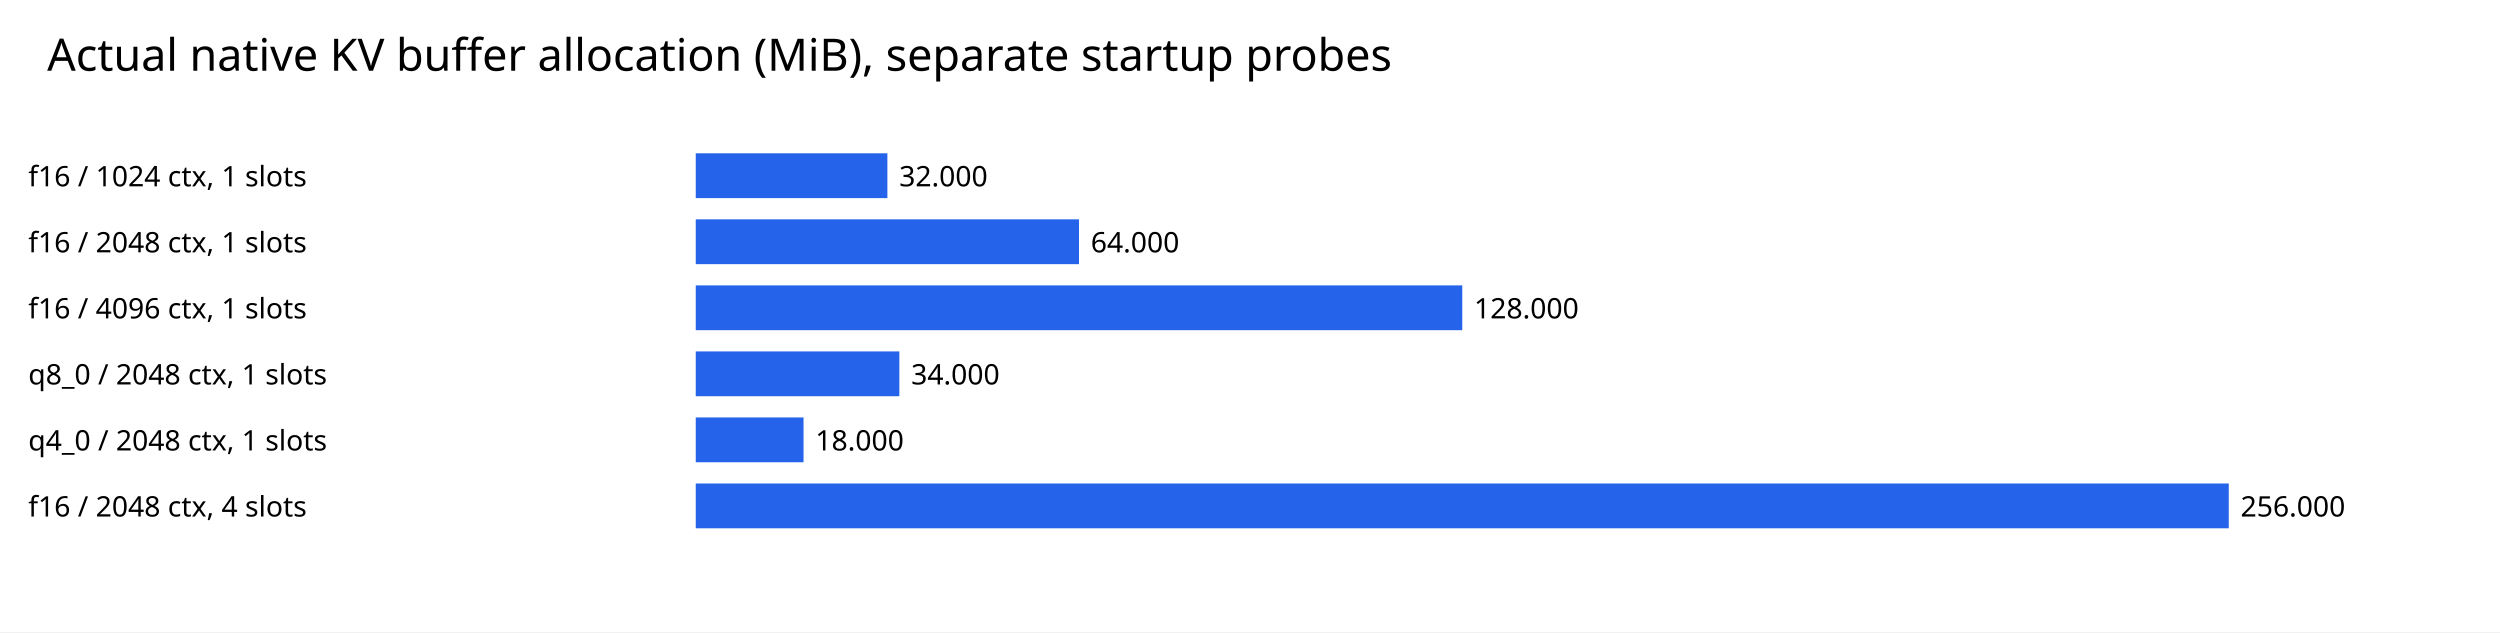
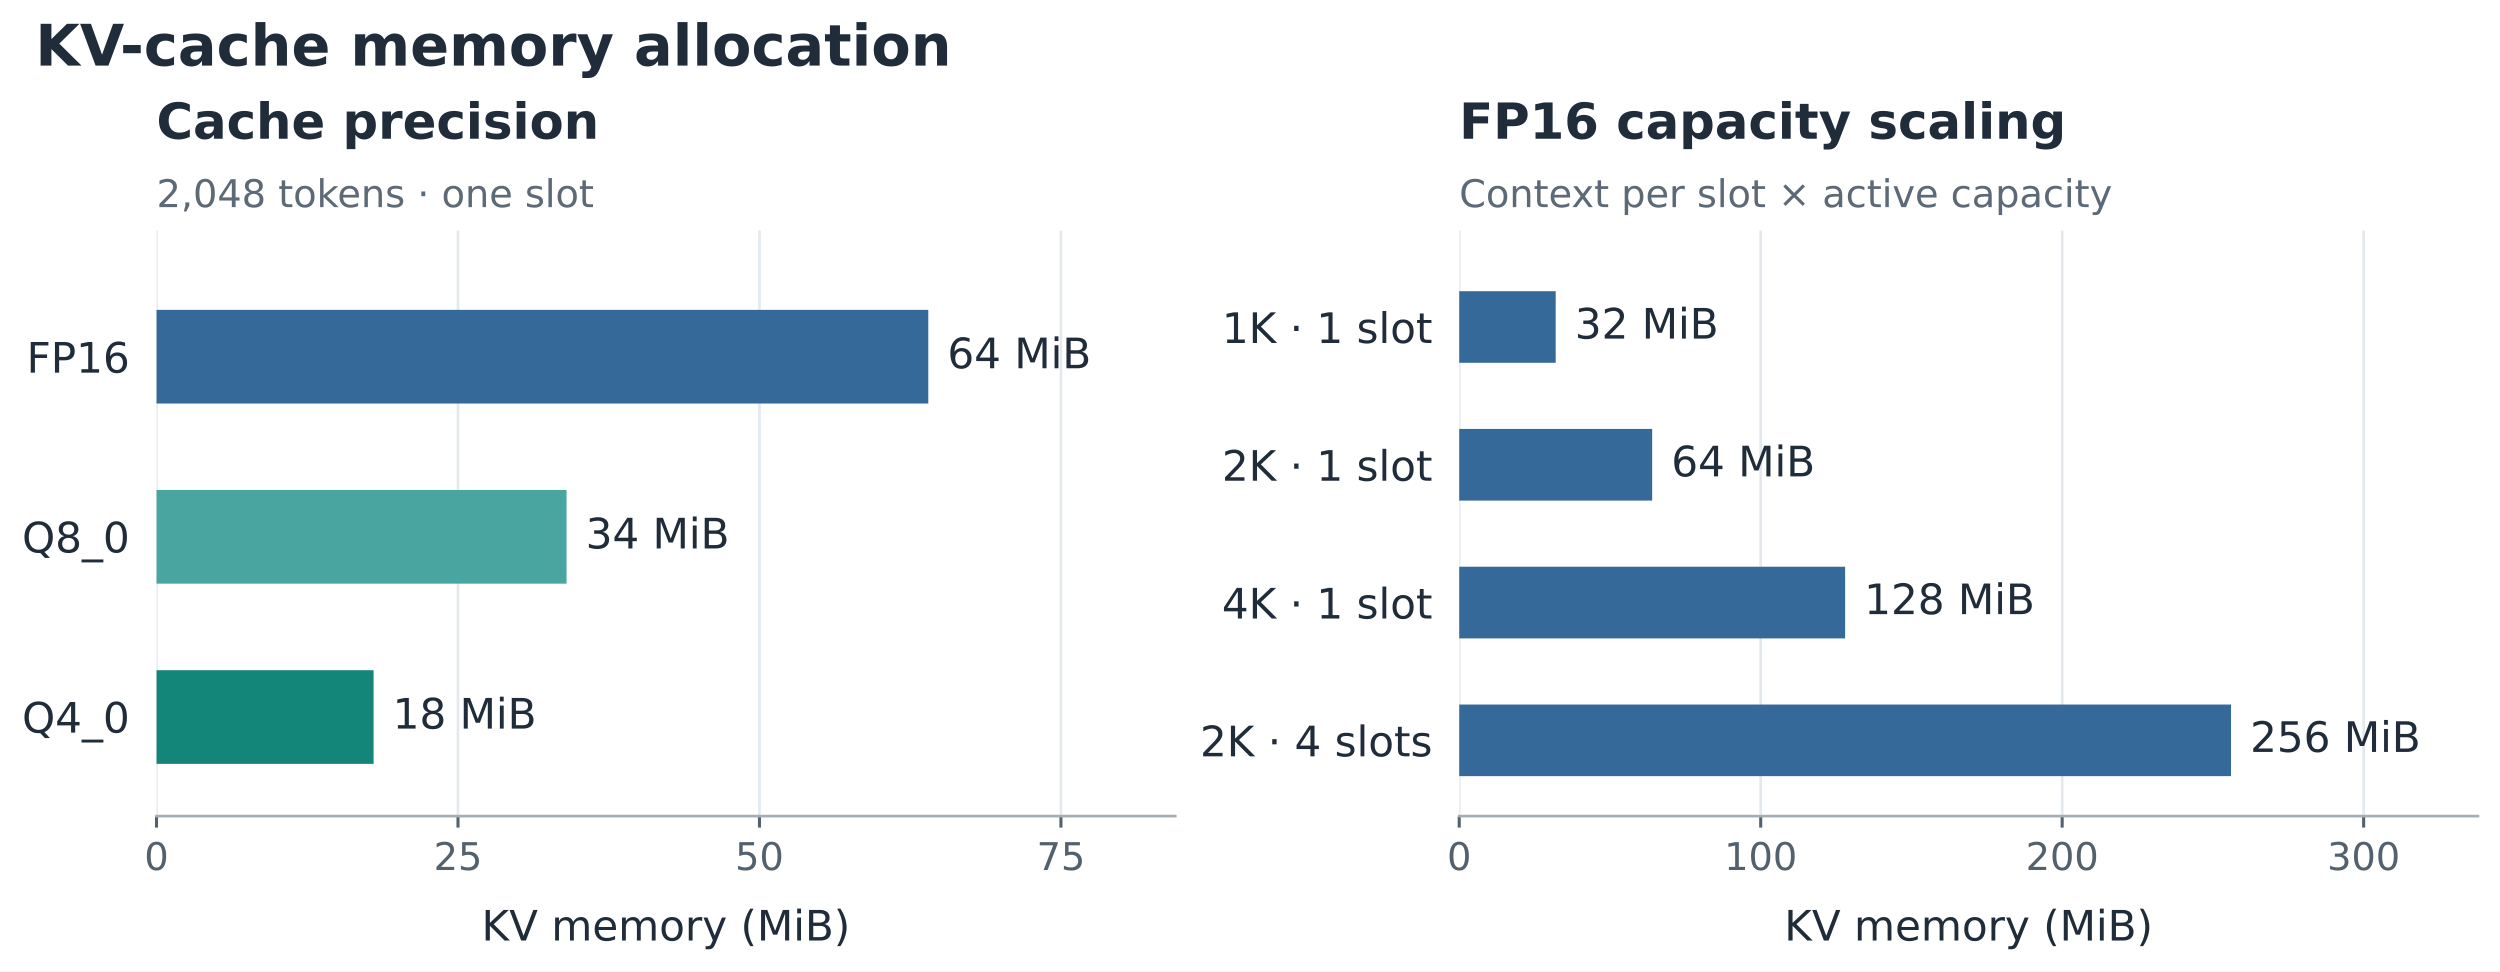
- <svg xmlns="http://www.w3.org/2000/svg" viewBox="0 0 1060 268" role="img">
-   <rect width="100%" height="100%" fill="white" />
-   <text x="20" y="30" font-family="sans-serif" font-size="19">Actual native KV buffer allocation (MiB), separate startup probes</text>
-   <text x="12" y="79" font-family="sans-serif" font-size="12">f16 / 1024 ctx, 1 slots</text>
-   <rect x="295" y="65" width="81.25" height="19" fill="#2563eb" />
-   <text x="381.25" y="79" font-family="sans-serif" font-size="12">32.000</text>
-   <text x="12" y="107" font-family="sans-serif" font-size="12">f16 / 2048 ctx, 1 slots</text>
-   <rect x="295" y="93" width="162.5" height="19" fill="#2563eb" />
-   <text x="462.5" y="107" font-family="sans-serif" font-size="12">64.000</text>
-   <text x="12" y="135" font-family="sans-serif" font-size="12">f16 / 4096 ctx, 1 slots</text>
-   <rect x="295" y="121" width="325.0" height="19" fill="#2563eb" />
-   <text x="625.0" y="135" font-family="sans-serif" font-size="12">128.000</text>
-   <text x="12" y="163" font-family="sans-serif" font-size="12">q8_0 / 2048 ctx, 1 slots</text>
-   <rect x="295" y="149" width="86.328" height="19" fill="#2563eb" />
-   <text x="386.328" y="163" font-family="sans-serif" font-size="12">34.000</text>
-   <text x="12" y="191" font-family="sans-serif" font-size="12">q4_0 / 2048 ctx, 1 slots</text>
-   <rect x="295" y="177" width="45.703" height="19" fill="#2563eb" />
-   <text x="345.703" y="191" font-family="sans-serif" font-size="12">18.000</text>
-   <text x="12" y="219" font-family="sans-serif" font-size="12">f16 / 2048 ctx, 4 slots</text>
-   <rect x="295" y="205" width="650.0" height="19" fill="#2563eb" />
-   <text x="950.0" y="219" font-family="sans-serif" font-size="12">256.000</text>
+ <svg xmlns="http://www.w3.org/2000/svg" xmlns:xlink="http://www.w3.org/1999/xlink" width="653.52pt" height="253.92pt" viewBox="0 0 653.52 253.92" version="1.1" role="img" aria-labelledby="chart-title chart-description">
+   <defs>
+     <style type="text/css">*{stroke-linejoin: round; stroke-linecap: butt}</style>
+   </defs>
+   <g id="figure_1">
+     <g id="patch_1">
+       <path d="M 0 253.92  L 653.52 253.92  L 653.52 0  L 0 0  z " style="fill: #ffffff" />
+     </g>
+     <g id="axes_1">
+       <g id="patch_2">
+         <path d="M 40.917 213.335  L 307.221 213.335  L 307.221 60.273  L 40.917 60.273  z " style="fill: #ffffff" />
+       </g>
+       <g id="matplotlib.axis_1">
+         <g id="xtick_1">
+           <g id="line2d_1">
+             <path d="M 40.917 213.335  L 40.917 60.273  " clip-path="url(#pfc7fb23653)" style="fill: none; stroke: #e4e9ee; stroke-width: 0.7; stroke-linecap: square" />
+           </g>
+           <g id="line2d_2">
+             <defs>
+               <path id="m0740955a48" d="M 0 0  L 0 3  " style="stroke: #53606d; stroke-width: 0.8" />
+             </defs>
+             <g>
+               <use xlink:href="#m0740955a48" x="40.917" y="213.335" style="fill: #53606d; stroke: #53606d; stroke-width: 0.8" />
+             </g>
+           </g>
+           <g id="text_1">
+             <text style="font-size: 10px; font-family: 'DejaVu Sans'; text-anchor: middle; fill: #53606d" x="40.917" y="227.434" transform="rotate(-0 40.91656 227.4339)">0</text>
+           </g>
+         </g>
+         <g id="xtick_2">
+           <g id="line2d_3">
+             <path d="M 119.723 213.335  L 119.723 60.273  " clip-path="url(#pfc7fb23653)" style="fill: none; stroke: #e4e9ee; stroke-width: 0.7; stroke-linecap: square" />
+           </g>
+           <g id="line2d_4">
+             <g>
+               <use xlink:href="#m0740955a48" x="119.723" y="213.335" style="fill: #53606d; stroke: #53606d; stroke-width: 0.8" />
+             </g>
+           </g>
+           <g id="text_2">
+             <text style="font-size: 10px; font-family: 'DejaVu Sans'; text-anchor: middle; fill: #53606d" x="119.723" y="227.434" transform="rotate(-0 119.7235 227.4339)">25</text>
+           </g>
+         </g>
+         <g id="xtick_3">
+           <g id="line2d_5">
+             <path d="M 198.53 213.335  L 198.53 60.273  " clip-path="url(#pfc7fb23653)" style="fill: none; stroke: #e4e9ee; stroke-width: 0.7; stroke-linecap: square" />
+           </g>
+           <g id="line2d_6">
+             <g>
+               <use xlink:href="#m0740955a48" x="198.53" y="213.335" style="fill: #53606d; stroke: #53606d; stroke-width: 0.8" />
+             </g>
+           </g>
+           <g id="text_3">
+             <text style="font-size: 10px; font-family: 'DejaVu Sans'; text-anchor: middle; fill: #53606d" x="198.53" y="227.434" transform="rotate(-0 198.5304 227.4339)">50</text>
+           </g>
+         </g>
+         <g id="xtick_4">
+           <g id="line2d_7">
+             <path d="M 277.337 213.335  L 277.337 60.273  " clip-path="url(#pfc7fb23653)" style="fill: none; stroke: #e4e9ee; stroke-width: 0.7; stroke-linecap: square" />
+           </g>
+           <g id="line2d_8">
+             <g>
+               <use xlink:href="#m0740955a48" x="277.337" y="213.335" style="fill: #53606d; stroke: #53606d; stroke-width: 0.8" />
+             </g>
+           </g>
+           <g id="text_4">
+             <text style="font-size: 10px; font-family: 'DejaVu Sans'; text-anchor: middle; fill: #53606d" x="277.337" y="227.434" transform="rotate(-0 277.3373 227.4339)">75</text>
+           </g>
+         </g>
+         <g id="text_5">
+           <text style="font-size: 11px; font-family: 'DejaVu Sans'; text-anchor: middle; fill: #202c39" x="174.069" y="245.872" transform="rotate(-0 174.0687 245.8719)">KV memory (MiB)</text>
+         </g>
+       </g>
+       <g id="matplotlib.axis_2">
+         <g id="ytick_1">
+           <g id="line2d_9" />
+           <g id="text_6">
+             <text style="font-size: 11px; font-family: 'DejaVu Sans'; text-anchor: end; fill: #202c39" x="33.917" y="97.419" transform="rotate(-0 33.91656 97.4193)">FP16</text>
+           </g>
+         </g>
+         <g id="ytick_2">
+           <g id="line2d_10" />
+           <g id="text_7">
+             <text style="font-size: 11px; font-family: 'DejaVu Sans'; text-anchor: end; fill: #202c39" x="33.917" y="144.418" transform="rotate(-0 33.91656 144.4184)">Q8_0</text>
+           </g>
+         </g>
+         <g id="ytick_3">
+           <g id="line2d_11" />
+           <g id="text_8">
+             <text style="font-size: 11px; font-family: 'DejaVu Sans'; text-anchor: end; fill: #202c39" x="33.917" y="191.515" transform="rotate(-0 33.91656 191.5146)">Q4_0</text>
+           </g>
+         </g>
+       </g>
+       <g id="patch_3">
+         <path d="M 40.917 80.995  L 242.662 80.995  L 242.662 105.485  L 40.917 105.485  z " clip-path="url(#pfc7fb23653)" style="fill: #34699a" />
+       </g>
+       <g id="patch_4">
+         <path d="M 40.917 128.091  L 148.094 128.091  L 148.094 152.581  L 40.917 152.581  z " clip-path="url(#pfc7fb23653)" style="fill: #48a5a0" />
+       </g>
+       <g id="patch_5">
+         <path d="M 40.917 175.188  L 97.658 175.188  L 97.658 199.678  L 40.917 199.678  z " clip-path="url(#pfc7fb23653)" style="fill: #148579" />
+       </g>
+       <g id="patch_6">
+         <path d="M 40.917 213.335  L 307.221 213.335  " style="fill: none; stroke: #a4aeb8; stroke-width: 0.7; stroke-linejoin: miter; stroke-linecap: square" />
+       </g>
+       <g id="text_9">
+         <text style="font-size: 11px; font-family: 'DejaVu Sans'; text-anchor: start; fill: #202c39" x="247.662" y="96.275" transform="rotate(-0 247.6622 96.27547)">64 MiB</text>
+       </g>
+       <g id="text_10">
+         <text style="font-size: 11px; font-family: 'DejaVu Sans'; text-anchor: start; fill: #202c39" x="153.094" y="143.372" transform="rotate(-0 153.094 143.3717)">34 MiB</text>
+       </g>
+       <g id="text_11">
+         <text style="font-size: 11px; font-family: 'DejaVu Sans'; text-anchor: start; fill: #202c39" x="102.658" y="190.468" transform="rotate(-0 102.6575 190.4679)">18 MiB</text>
+       </g>
+       <g id="text_12">
+         <text style="font-size: 10px; font-family: 'DejaVu Sans'; text-anchor: start; fill: #5d6976" x="40.917" y="54.15" transform="rotate(-0 40.91656 54.15032)">2,048 tokens · one slot</text>
+       </g>
+       <g id="text_13">
+         <text style="font-weight: 700; font-size: 13px; font-family: 'DejaVu Sans'; text-anchor: start; fill: #202c39" x="40.917" y="36.273" transform="rotate(-0 40.91656 36.27282)">Cache precision</text>
+       </g>
+     </g>
+     <g id="axes_2">
+       <g id="patch_7">
+         <path d="M 381.455 213.335  L 647.76 213.335  L 647.76 60.273  L 381.455 60.273  z " style="fill: #ffffff" />
+       </g>
+       <g id="matplotlib.axis_3">
+         <g id="xtick_5">
+           <g id="line2d_12">
+             <path d="M 381.455 213.335  L 381.455 60.273  " clip-path="url(#pb2be2cdd76)" style="fill: none; stroke: #e4e9ee; stroke-width: 0.7; stroke-linecap: square" />
+           </g>
+           <g id="line2d_13">
+             <g>
+               <use xlink:href="#m0740955a48" x="381.455" y="213.335" style="fill: #53606d; stroke: #53606d; stroke-width: 0.8" />
+             </g>
+           </g>
+           <g id="text_14">
+             <text style="font-size: 10px; font-family: 'DejaVu Sans'; text-anchor: middle; fill: #53606d" x="381.455" y="227.434" transform="rotate(-0 381.4552 227.4339)">0</text>
+           </g>
+         </g>
+         <g id="xtick_6">
+           <g id="line2d_14">
+             <path d="M 460.262 213.335  L 460.262 60.273  " clip-path="url(#pb2be2cdd76)" style="fill: none; stroke: #e4e9ee; stroke-width: 0.7; stroke-linecap: square" />
+           </g>
+           <g id="line2d_15">
+             <g>
+               <use xlink:href="#m0740955a48" x="460.262" y="213.335" style="fill: #53606d; stroke: #53606d; stroke-width: 0.8" />
+             </g>
+           </g>
+           <g id="text_15">
+             <text style="font-size: 10px; font-family: 'DejaVu Sans'; text-anchor: middle; fill: #53606d" x="460.262" y="227.434" transform="rotate(-0 460.2621 227.4339)">100</text>
+           </g>
+         </g>
+         <g id="xtick_7">
+           <g id="line2d_16">
+             <path d="M 539.069 213.335  L 539.069 60.273  " clip-path="url(#pb2be2cdd76)" style="fill: none; stroke: #e4e9ee; stroke-width: 0.7; stroke-linecap: square" />
+           </g>
+           <g id="line2d_17">
+             <g>
+               <use xlink:href="#m0740955a48" x="539.069" y="213.335" style="fill: #53606d; stroke: #53606d; stroke-width: 0.8" />
+             </g>
+           </g>
+           <g id="text_16">
+             <text style="font-size: 10px; font-family: 'DejaVu Sans'; text-anchor: middle; fill: #53606d" x="539.069" y="227.434" transform="rotate(-0 539.069 227.4339)">200</text>
+           </g>
+         </g>
+         <g id="xtick_8">
+           <g id="line2d_18">
+             <path d="M 617.876 213.335  L 617.876 60.273  " clip-path="url(#pb2be2cdd76)" style="fill: none; stroke: #e4e9ee; stroke-width: 0.7; stroke-linecap: square" />
+           </g>
+           <g id="line2d_19">
+             <g>
+               <use xlink:href="#m0740955a48" x="617.876" y="213.335" style="fill: #53606d; stroke: #53606d; stroke-width: 0.8" />
+             </g>
+           </g>
+           <g id="text_17">
+             <text style="font-size: 10px; font-family: 'DejaVu Sans'; text-anchor: middle; fill: #53606d" x="617.876" y="227.434" transform="rotate(-0 617.8759 227.4339)">300</text>
+           </g>
+         </g>
+         <g id="text_18">
+           <text style="font-size: 11px; font-family: 'DejaVu Sans'; text-anchor: middle; fill: #202c39" x="514.607" y="245.872" transform="rotate(-0 514.6074 245.8719)">KV memory (MiB)</text>
+         </g>
+       </g>
+       <g id="matplotlib.axis_4">
+         <g id="ytick_4">
+           <g id="line2d_20" />
+           <g id="text_19">
+             <text style="font-size: 11px; font-family: 'DejaVu Sans'; text-anchor: end; fill: #202c39" x="374.455" y="89.662" transform="rotate(-0 374.4552 89.66228)">1K · 1 slot</text>
+           </g>
+         </g>
+         <g id="ytick_5">
+           <g id="line2d_21" />
+           <g id="text_20">
+             <text style="font-size: 11px; font-family: 'DejaVu Sans'; text-anchor: end; fill: #202c39" x="374.455" y="125.677" transform="rotate(-0 374.4552 125.677)">2K · 1 slot</text>
+           </g>
+         </g>
+         <g id="ytick_6">
+           <g id="line2d_22" />
+           <g id="text_21">
+             <text style="font-size: 11px; font-family: 'DejaVu Sans'; text-anchor: end; fill: #202c39" x="374.455" y="161.692" transform="rotate(-0 374.4552 161.6918)">4K · 1 slot</text>
+           </g>
+         </g>
+         <g id="ytick_7">
+           <g id="line2d_23" />
+           <g id="text_22">
+             <text style="font-size: 11px; font-family: 'DejaVu Sans'; text-anchor: end; fill: #202c39" x="374.455" y="197.706" transform="rotate(-0 374.4552 197.7065)">2K · 4 slots</text>
+           </g>
+         </g>
+       </g>
+       <g id="patch_8">
+         <path d="M 381.455 76.119  L 406.673 76.119  L 406.673 94.847  L 381.455 94.847  z " clip-path="url(#pb2be2cdd76)" style="fill: #34699a" />
+       </g>
+       <g id="patch_9">
+         <path d="M 381.455 112.134  L 431.892 112.134  L 431.892 130.862  L 381.455 130.862  z " clip-path="url(#pb2be2cdd76)" style="fill: #34699a" />
+       </g>
+       <g id="patch_10">
+         <path d="M 381.455 148.149  L 482.328 148.149  L 482.328 166.876  L 381.455 166.876  z " clip-path="url(#pb2be2cdd76)" style="fill: #34699a" />
+       </g>
+       <g id="patch_11">
+         <path d="M 381.455 184.164  L 583.201 184.164  L 583.201 202.891  L 381.455 202.891  z " clip-path="url(#pb2be2cdd76)" style="fill: #34699a" />
+       </g>
+       <g id="patch_12">
+         <path d="M 381.455 213.335  L 647.76 213.335  " style="fill: none; stroke: #a4aeb8; stroke-width: 0.7; stroke-linejoin: miter; stroke-linecap: square" />
+       </g>
+       <g id="text_23">
+         <text style="font-size: 11px; font-family: 'DejaVu Sans'; text-anchor: start; fill: #202c39" x="411.673" y="88.518" transform="rotate(-0 411.6734 88.51845)">32 MiB</text>
+       </g>
+       <g id="text_24">
+         <text style="font-size: 11px; font-family: 'DejaVu Sans'; text-anchor: start; fill: #202c39" x="436.892" y="124.533" transform="rotate(-0 436.8916 124.5332)">64 MiB</text>
+       </g>
+       <g id="text_25">
+         <text style="font-size: 11px; font-family: 'DejaVu Sans'; text-anchor: start; fill: #202c39" x="487.328" y="160.548" transform="rotate(-0 487.3281 160.5479)">128 MiB</text>
+       </g>
+       <g id="text_26">
+         <text style="font-size: 11px; font-family: 'DejaVu Sans'; text-anchor: start; fill: #202c39" x="588.201" y="196.563" transform="rotate(-0 588.2009 196.5627)">256 MiB</text>
+       </g>
+       <g id="text_27">
+         <text style="font-size: 10px; font-family: 'DejaVu Sans'; text-anchor: start; fill: #5d6976" x="381.455" y="54.15" transform="rotate(-0 381.4552 54.15032)">Context per slot × active capacity</text>
+       </g>
+       <g id="text_28">
+         <text style="font-weight: 700; font-size: 13px; font-family: 'DejaVu Sans'; text-anchor: start; fill: #202c39" x="381.455" y="36.273" transform="rotate(-0 381.4552 36.27282)">FP16 capacity scaling</text>
+       </g>
+     </g>
+     <g id="text_29">
+       <text style="font-weight: 700; font-size: 15px; font-family: 'DejaVu Sans'; text-anchor: start; fill: #202c39" x="9.24" y="17.158" transform="rotate(-0 9.23976 17.15766)">KV-cache memory allocation</text>
+     </g>
+   </g>
+   <defs>
+     <clipPath id="pfc7fb23653">
+       <rect x="40.917" y="60.273" width="266.304" height="153.063" />
+     </clipPath>
+     <clipPath id="pb2be2cdd76">
+       <rect x="381.455" y="60.273" width="266.304" height="153.063" />
+     </clipPath>
+   </defs>
</svg>
